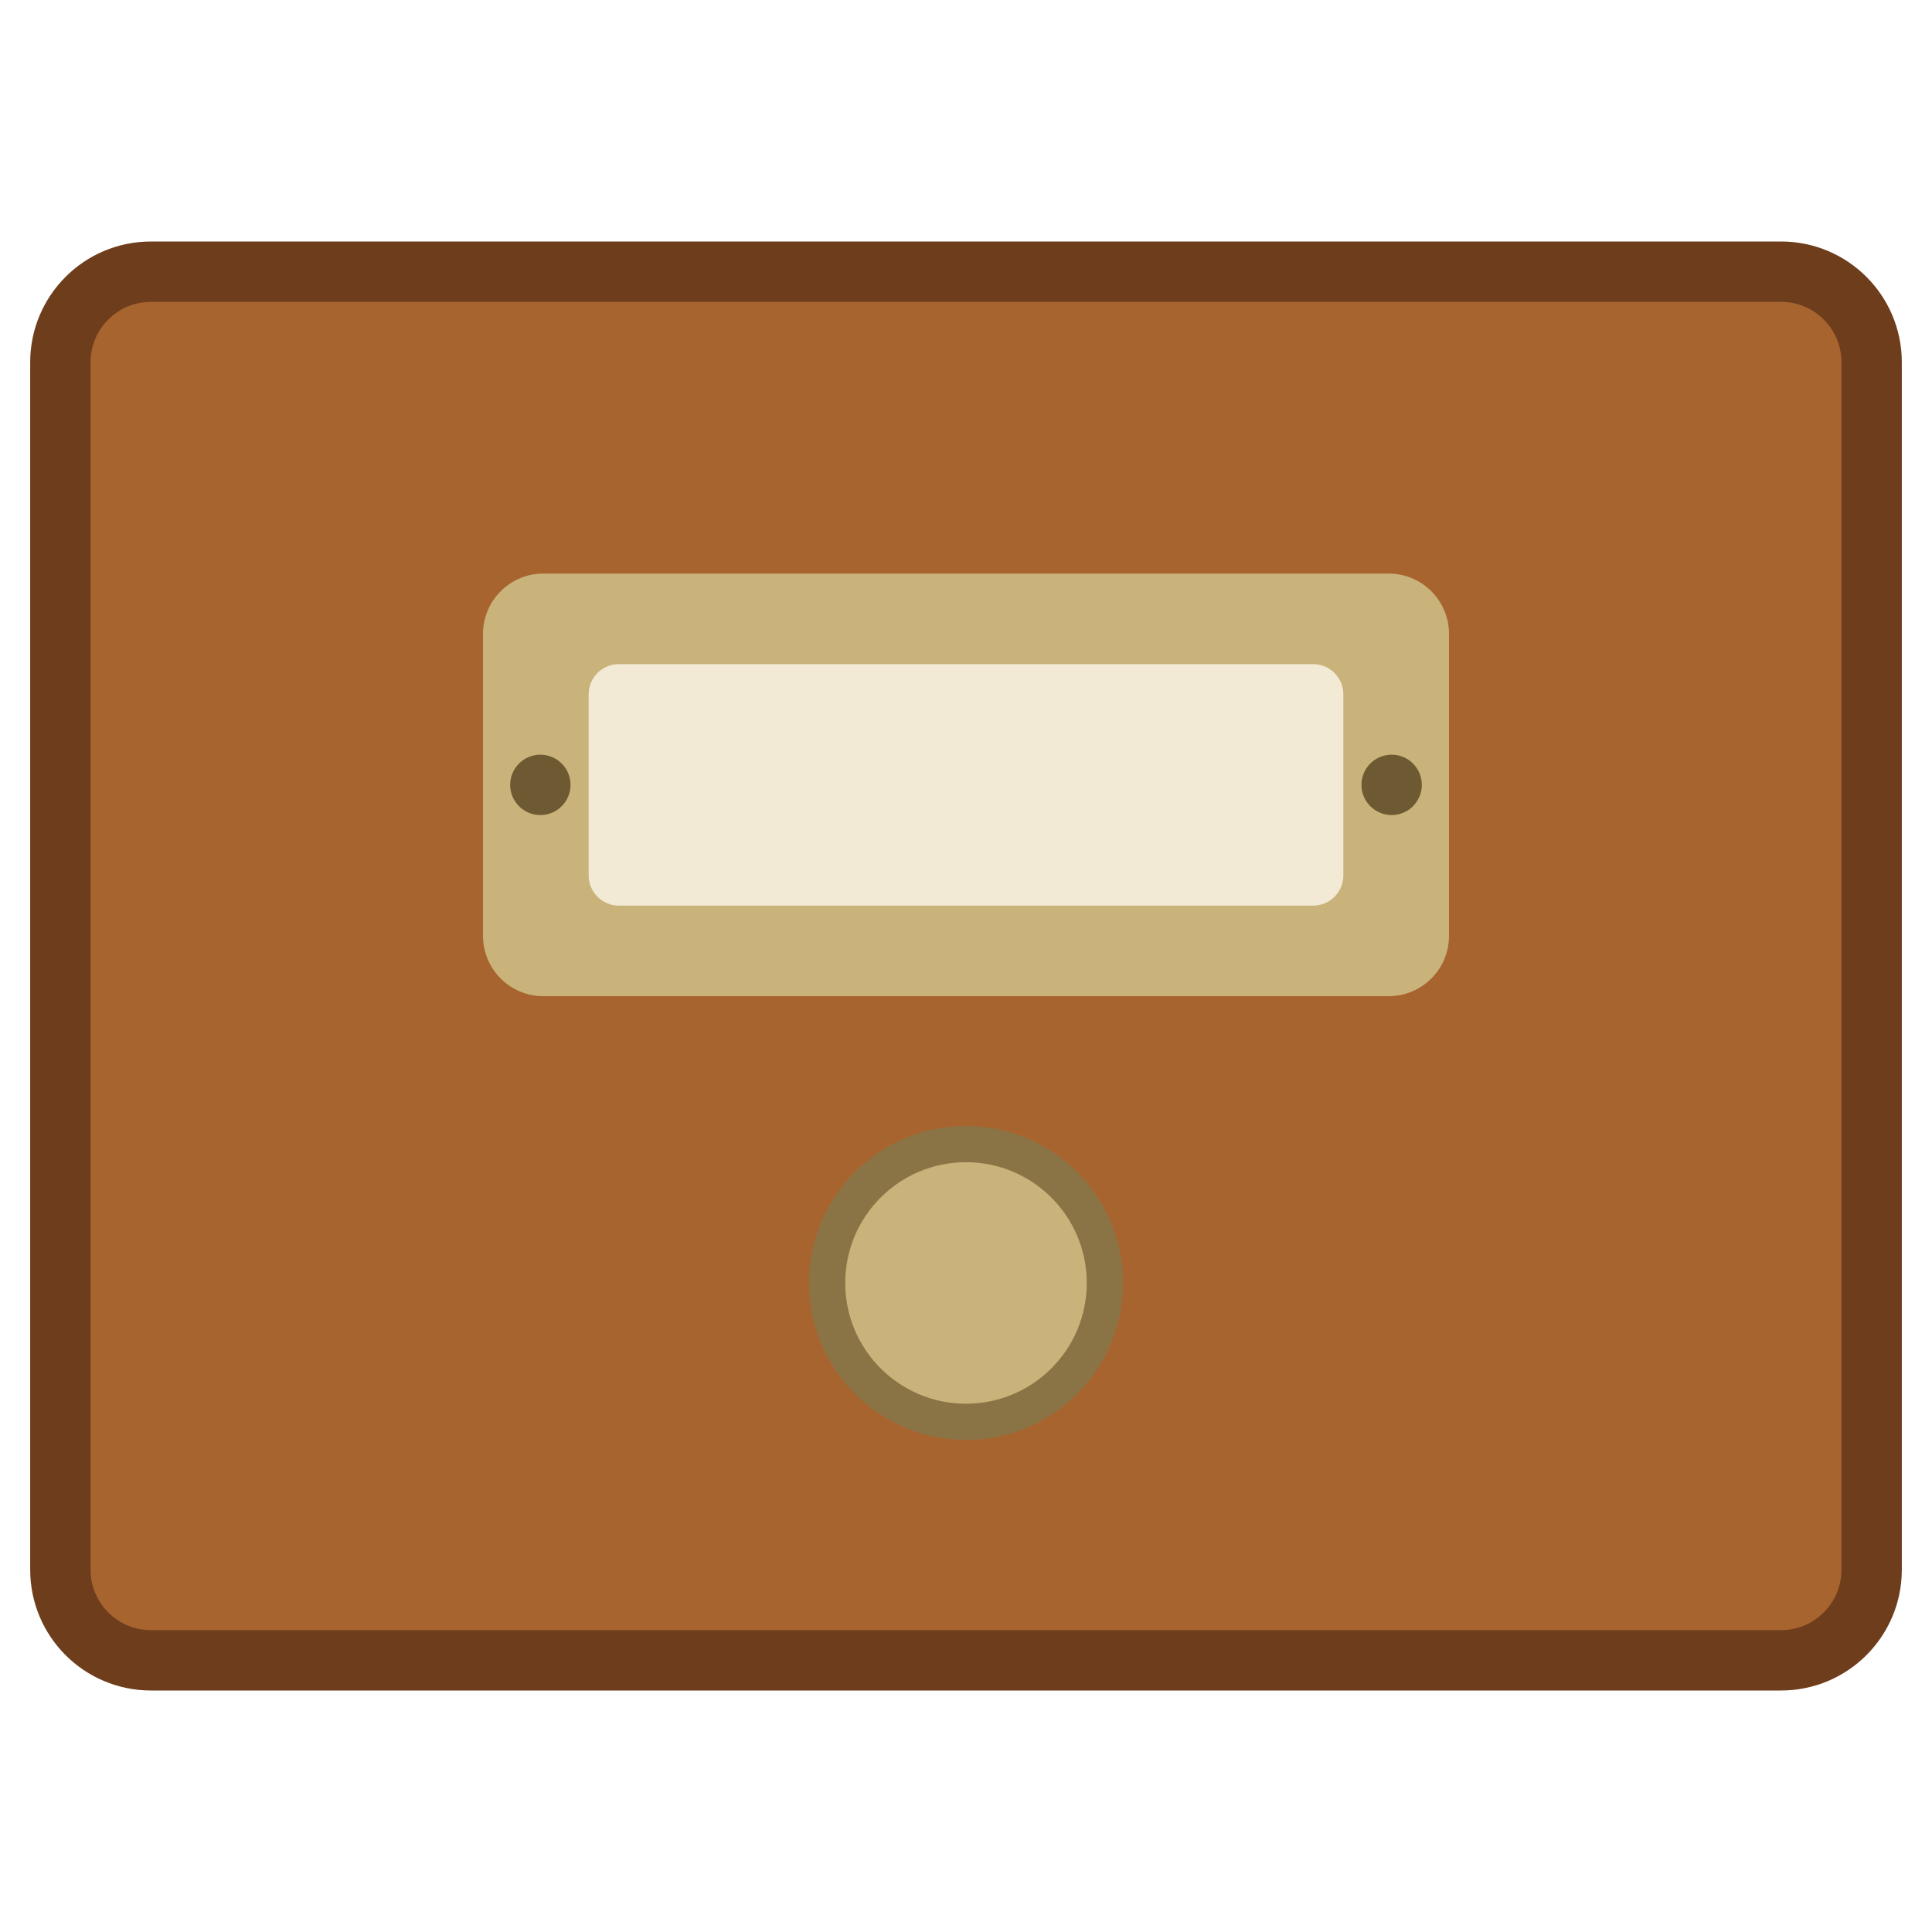
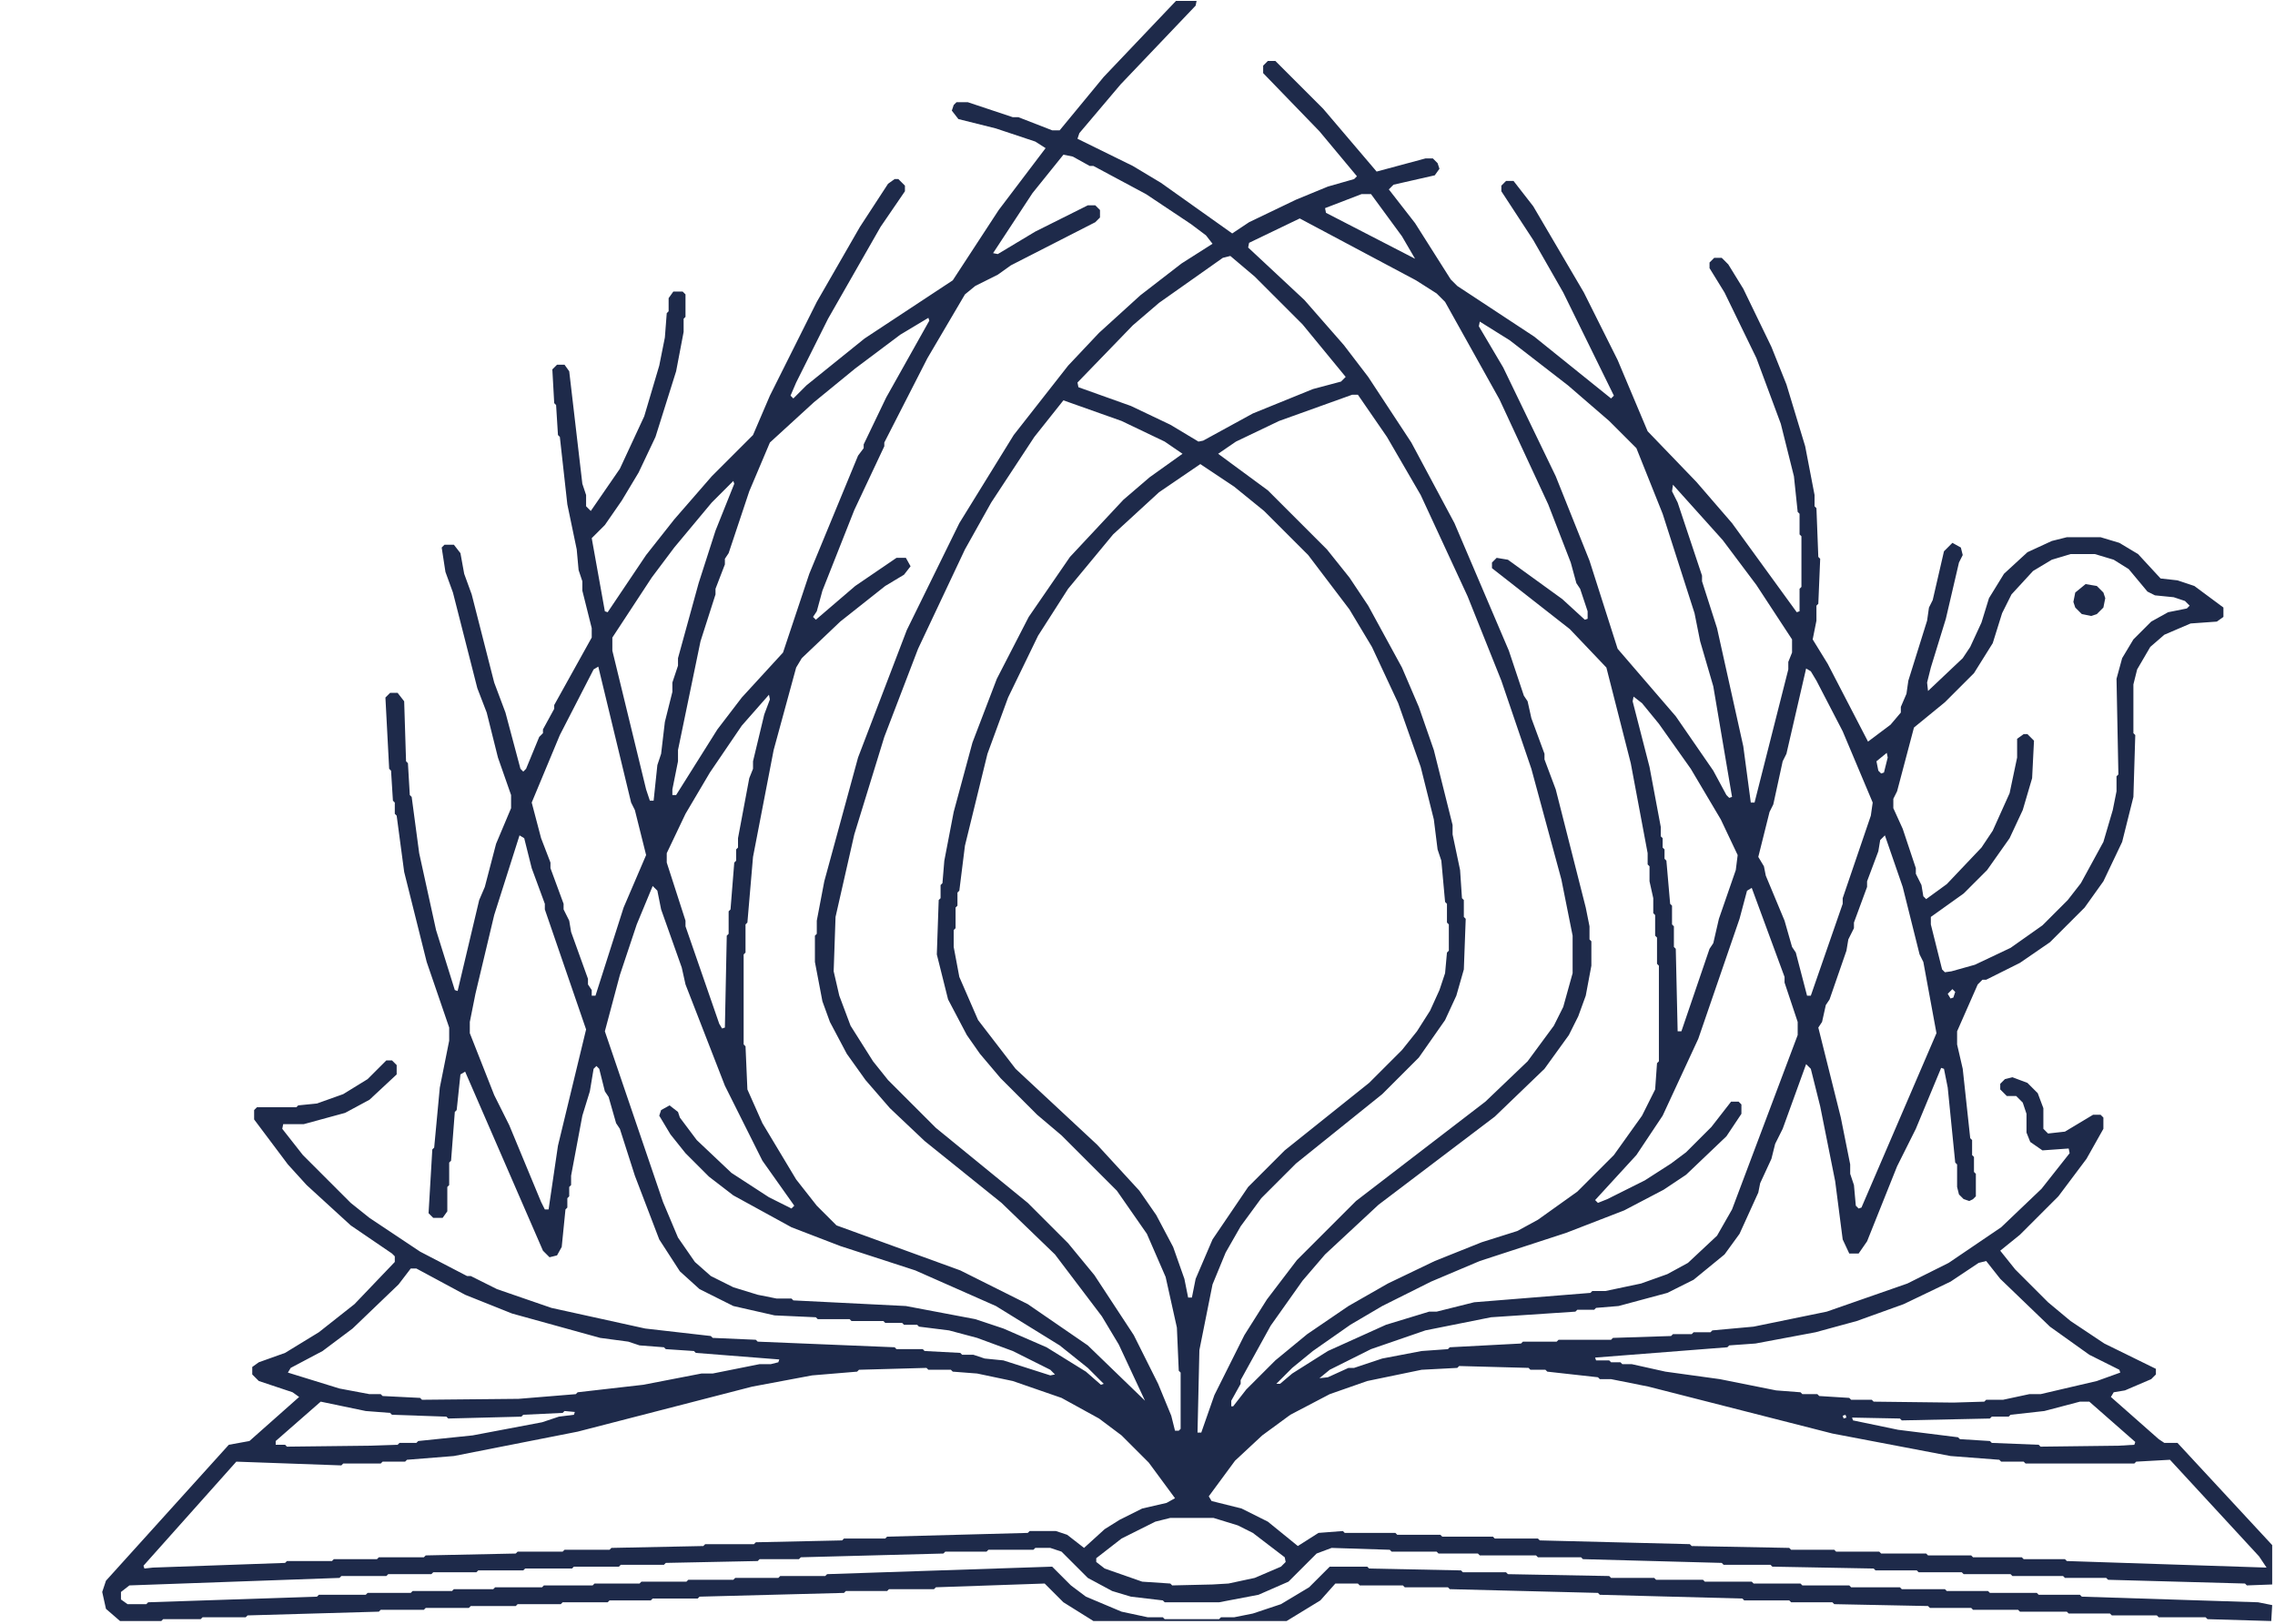
- <svg xmlns="http://www.w3.org/2000/svg" viewBox="0 0 64 64" role="img" aria-label="A card-catalog drawer front">
-   <rect x="2" y="9" width="60" height="46" rx="3" fill="#a8642f" />
-   <rect x="2" y="9" width="60" height="46" rx="3" fill="none" stroke="#6e3d1c" stroke-width="2" />
-   <rect x="16" y="19" width="32" height="14" rx="2" fill="#c9b37a" />
-   <rect x="19.5" y="22" width="25" height="8" rx="1" fill="#f3ead6" />
-   <circle cx="17.9" cy="26" r="1" fill="#6e5a32" />
-   <circle cx="46.1" cy="26" r="1" fill="#6e5a32" />
-   <circle cx="32" cy="42.5" r="4.6" fill="#c9b37a" />
-   <circle cx="32" cy="42.5" r="4.6" fill="none" stroke="#8a7445" stroke-width="1.2" />
+ <svg xmlns="http://www.w3.org/2000/svg" viewBox="0 0 1213 866" role="img" aria-label="Bowerbird: a bower of sticks rising from an open book, with a small bird">
+   <path d="M1211.00,864.50L1177.00,863.50L1176.00,862.50L1151.00,862.50L1150.00,861.50L1126.00,861.50L1125.00,860.50L1103.00,860.50L1102.00,859.50L1077.00,859.50L1076.00,858.50L1052.00,858.50L1051.00,857.50L1029.00,857.50L1028.00,856.50L978.00,855.50L977.00,854.50L955.00,854.50L954.00,853.50L930.00,853.50L929.00,852.50L853.00,850.50L852.00,849.50L773.00,847.50L772.00,846.50L749.00,846.50L748.00,845.50L725.00,845.50L724.00,844.50L712.00,844.50L704.00,853.50L686.00,864.50L583.00,864.50L567.00,854.50L557.00,844.50L499.00,846.50L498.00,847.50L474.00,847.50L473.00,848.50L451.00,848.50L450.00,849.50L373.00,851.50L372.00,852.50L348.00,852.50L347.00,853.50L325.00,853.50L324.00,854.50L300.00,854.50L299.00,855.50L276.00,855.50L275.00,856.50L251.00,856.50L250.00,857.50L227.00,857.50L226.00,858.50L203.00,858.50L202.00,859.50L132.00,861.50L131.00,862.50L108.00,862.50L107.00,863.50L87.00,863.50L86.00,864.50L64.00,864.50L56.50,858.00L54.50,849.00L56.50,843.00L122.00,770.50L133.00,768.50L159.50,745.00L156.00,742.50L138.00,736.50L134.50,733.00L134.50,729.00L138.00,726.50L152.00,721.50L170.00,710.50L189.00,695.50L210.50,673.00L210.50,670.00L209.00,668.50L187.00,653.50L163.50,632.00L153.50,621.00L135.50,597.00L135.50,592.00L137.00,590.50L158.00,590.50L159.00,589.50L169.00,588.50L183.00,583.50L196.00,575.50L206.00,565.50L209.00,565.50L211.50,568.00L211.50,573.00L197.00,586.50L184.00,593.50L162.00,599.50L151.00,599.50L150.50,602.00L161.50,616.00L187.00,641.50L197.00,649.50L224.00,667.50L249.00,680.50L251.00,680.50L265.00,687.50L294.00,697.50L344.00,708.50L379.00,712.50L380.00,713.50L403.00,714.50L404.00,715.50L477.00,718.50L478.00,719.50L492.00,719.50L493.00,720.50L512.00,721.50L513.00,722.50L519.00,722.50L525.00,724.50L535.00,725.50L560.00,733.50L562.50,733.00L560.00,730.50L540.00,720.50L521.00,713.50L506.00,709.50L490.00,707.50L489.00,706.50L482.00,706.50L481.00,705.50L472.00,705.50L471.00,704.50L454.00,704.50L453.00,703.50L436.00,703.50L435.00,702.50L413.00,701.50L391.00,696.50L373.00,687.50L362.50,678.00L351.50,661.00L338.50,627.00L330.50,602.00L328.50,599.00L324.50,585.00L322.50,582.00L319.50,570.00L318.00,568.50L316.50,570.00L314.50,582.00L310.50,595.00L304.50,627.00L304.50,632.00L303.50,633.00L303.50,638.00L302.50,639.00L302.50,644.00L301.50,645.00L299.50,665.00L297.00,669.50L293.00,670.50L289.50,667.00L248.00,571.50L245.50,573.00L243.50,592.00L242.50,593.00L240.50,619.00L239.50,620.00L239.50,632.00L238.50,633.00L238.50,646.00L236.00,649.50L231.00,649.50L228.50,647.00L230.50,613.00L231.50,612.00L234.50,580.00L239.50,555.00L239.50,548.00L227.50,513.00L215.50,465.00L211.50,435.00L210.50,434.00L210.50,428.00L209.50,427.00L208.50,411.00L207.50,410.00L205.50,372.00L208.00,369.50L212.00,369.50L215.50,374.00L216.50,406.00L217.50,407.00L218.50,424.00L219.50,425.00L223.50,455.00L232.50,496.00L242.50,528.00L244.00,528.50L255.50,480.00L258.50,473.00L264.50,450.00L272.50,431.00L272.50,424.00L265.50,404.00L259.50,380.00L254.50,367.00L241.50,316.00L237.50,305.00L235.50,292.00L237.00,290.50L242.00,290.50L245.50,295.00L247.50,306.00L251.50,317.00L263.50,364.00L269.50,380.00L277.50,410.00L279.00,411.50L280.50,410.00L287.50,393.00L289.50,391.00L289.50,389.00L295.50,378.00L295.50,376.00L315.50,340.00L315.50,335.00L310.50,315.00L310.50,310.00L308.50,304.00L307.50,293.00L302.50,269.00L298.50,233.00L297.50,232.00L296.50,216.00L295.50,215.00L294.50,197.00L297.00,194.50L301.00,194.50L303.50,198.00L310.50,258.00L312.50,264.00L312.50,270.00L315.00,272.50L330.50,250.00L343.50,222.00L351.50,195.00L354.50,180.00L355.50,167.00L356.50,166.00L356.50,159.00L359.00,155.50L364.00,155.50L365.50,157.00L365.50,169.00L364.50,170.00L364.50,177.00L360.50,198.00L349.50,233.00L340.50,252.00L331.50,267.00L322.50,280.00L315.50,287.00L322.50,326.00L324.00,326.50L344.50,296.00L359.50,277.00L379.50,254.00L401.50,232.00L410.50,211.00L435.50,161.00L458.50,121.00L473.50,98.00L477.00,95.50L479.00,95.50L482.50,99.00L482.50,102.00L469.50,121.00L441.50,170.00L424.50,204.00L421.50,211.00L423.00,212.50L430.00,205.50L461.00,180.50L508.00,149.50L532.50,112.00L557.50,79.00L552.00,75.50L531.00,68.50L511.00,63.50L507.50,59.00L508.50,56.00L510.00,54.50L516.00,54.50L540.00,62.50L543.00,62.50L561.00,69.50L565.00,69.50L588.50,41.00L627.00,0.50L638.00,0.50L637.50,3.00L597.50,45.00L575.50,71.00L574.50,74.00L604.00,88.50L619.00,97.50L657.00,124.50L666.00,118.50L691.00,106.50L708.00,99.50L722.00,95.50L723.50,94.00L703.50,70.00L673.50,39.00L673.50,35.00L676.00,32.50L680.00,32.50L705.50,58.00L734.00,91.50L760.00,84.50L764.00,84.50L766.50,87.00L767.50,90.00L765.00,93.50L743.00,98.50L740.50,101.00L754.50,119.00L773.50,149.00L777.00,152.50L818.00,179.50L859.00,212.50L860.50,211.00L833.50,156.00L817.50,128.00L800.50,102.00L800.50,99.00L803.00,96.50L807.00,96.50L817.50,110.00L844.50,156.00L862.50,192.00L878.50,230.00L904.50,257.00L923.50,279.00L958.00,326.50L959.50,326.00L959.50,314.00L960.50,313.00L960.50,286.00L959.50,285.00L959.50,274.00L958.50,273.00L956.50,254.00L949.50,226.00L936.50,191.00L919.50,156.00L911.50,143.00L911.50,140.00L914.00,137.50L918.00,137.50L921.50,141.00L929.50,154.00L944.50,185.00L952.50,205.00L962.50,238.00L967.50,264.00L967.50,270.00L968.50,271.00L969.50,297.00L970.50,298.00L969.50,322.00L968.50,323.00L968.50,331.00L966.50,341.00L974.50,354.00L996.00,395.50L1008.00,386.50L1013.50,380.00L1013.50,377.00L1016.50,370.00L1017.50,363.00L1027.50,331.00L1028.50,324.00L1030.50,320.00L1036.50,294.00L1041.00,289.50L1045.50,292.00L1046.50,296.00L1044.50,300.00L1037.50,330.00L1029.50,356.00L1027.50,364.00L1028.00,368.50L1046.50,351.00L1050.50,345.00L1056.50,332.00L1060.50,319.00L1068.50,306.00L1081.00,294.50L1094.00,288.50L1102.00,286.50L1120.00,286.50L1130.00,289.50L1140.00,295.50L1152.00,308.50L1161.00,309.50L1170.00,312.50L1185.50,324.00L1185.50,329.00L1182.00,331.50L1168.00,332.50L1154.00,338.50L1146.50,345.00L1139.50,357.00L1137.50,365.00L1137.50,391.00L1138.50,392.00L1137.50,425.00L1131.50,449.00L1121.50,470.00L1111.50,484.00L1093.00,502.50L1077.00,513.50L1059.00,522.50L1057.00,522.50L1054.50,525.00L1043.50,550.00L1043.50,557.00L1046.50,570.00L1050.50,607.00L1051.50,608.00L1051.50,616.00L1052.50,617.00L1052.50,625.00L1053.50,626.00L1053.50,638.00L1052.00,639.50L1050.00,640.50L1047.00,639.50L1044.50,637.00L1043.50,633.00L1043.50,621.00L1042.50,620.00L1038.50,580.00L1036.50,570.00L1035.00,569.50L1021.50,602.00L1011.50,622.00L995.50,662.00L991.00,668.50L986.00,668.50L982.50,661.00L978.50,630.00L970.50,590.00L965.50,570.00L963.00,567.50L950.50,602.00L946.50,610.00L944.50,618.00L938.50,631.00L937.50,636.00L927.50,658.00L919.50,669.00L903.00,682.50L889.00,689.50L863.00,696.50L851.00,697.50L850.00,698.50L841.00,698.50L840.00,699.50L795.00,702.50L760.00,709.50L731.00,719.50L709.00,730.50L703.50,735.00L708.00,734.50L719.00,729.50L722.00,729.50L737.00,724.50L758.00,720.50L772.00,719.50L773.00,718.50L811.00,716.50L812.00,715.50L830.00,715.50L831.00,714.50L859.00,714.50L860.00,713.50L891.00,712.50L892.00,711.50L902.00,711.50L903.00,710.50L912.00,710.50L913.00,709.50L935.00,707.50L974.00,699.50L1017.00,684.50L1039.00,673.50L1067.00,654.50L1088.50,634.00L1103.50,615.00L1103.00,612.50L1089.00,613.50L1082.50,609.00L1080.50,604.00L1080.50,594.00L1078.50,588.00L1075.00,584.50L1070.00,584.50L1066.50,581.00L1066.50,578.00L1069.00,575.50L1073.00,574.50L1081.00,577.50L1086.50,583.00L1089.50,591.00L1089.50,602.00L1092.00,604.50L1101.00,603.50L1116.00,594.50L1120.00,594.50L1121.50,596.00L1121.50,602.00L1112.50,618.00L1097.50,638.00L1077.00,658.50L1066.50,667.00L1074.50,677.00L1092.00,694.50L1104.00,704.50L1122.00,716.50L1149.50,730.00L1149.50,733.00L1147.00,735.50L1133.00,741.50L1127.00,742.50L1125.50,745.00L1151.00,767.50L1154.00,769.50L1161.00,769.50L1211.50,824.00L1211.50,845.00L1198.00,845.50L1197.00,844.50L1124.00,842.50L1123.00,841.50L1101.00,841.50L1100.00,840.50L1073.00,840.50L1072.00,839.50L1047.00,839.50L1046.00,838.50L1023.00,838.50L1022.00,837.50L1000.00,837.50L999.00,836.50L945.00,835.50L944.00,834.50L919.00,834.50L918.00,833.50L844.00,831.50L843.00,830.50L820.00,830.50L819.00,829.50L789.00,829.50L788.00,828.50L767.00,828.50L766.00,827.50L742.00,827.50L741.00,826.50L710.00,825.50L702.00,828.50L687.00,843.50L671.00,850.50L650.00,854.50L621.00,854.50L620.00,853.50L603.00,851.50L593.00,848.50L580.00,841.50L566.00,827.50L560.00,825.50L552.00,825.50L551.00,826.50L527.00,826.50L526.00,827.50L504.00,827.50L503.00,828.50L427.00,830.50L426.00,831.50L405.00,831.50L404.00,832.50L355.00,833.50L354.00,834.50L331.00,834.50L330.00,835.50L306.00,835.50L305.00,836.50L280.00,836.50L279.00,837.50L255.00,837.50L254.00,838.50L231.00,838.50L230.00,839.50L207.00,839.50L206.00,840.50L182.00,840.50L181.00,841.50L69.00,845.50L64.50,849.00L64.50,853.00L68.00,855.50L78.00,855.50L79.00,854.50L169.00,851.50L170.00,850.50L195.00,850.50L196.00,849.50L219.00,849.50L220.00,848.50L241.00,848.50L242.00,847.50L263.00,847.50L264.00,846.50L289.00,846.50L290.00,845.50L316.00,845.50L317.00,844.50L341.00,844.50L342.00,843.50L366.00,843.50L367.00,842.50L391.00,842.50L392.00,841.50L415.00,841.50L416.00,840.50L440.00,840.50L441.00,839.50L561.00,835.50L571.00,845.50L579.00,851.50L598.00,859.50L612.00,862.50L620.00,862.50L621.00,863.50L650.00,863.50L651.00,862.50L658.00,862.50L668.00,860.50L683.00,855.50L698.00,846.50L709.00,835.50L729.00,835.50L730.00,836.50L779.00,837.50L780.00,838.50L803.00,838.50L804.00,839.50L858.00,840.50L859.00,841.50L882.00,841.50L883.00,842.50L908.00,842.50L909.00,843.50L934.00,843.50L935.00,844.50L960.00,844.50L961.00,845.50L986.00,845.50L987.00,846.50L1013.00,846.50L1014.00,847.50L1037.00,847.50L1038.00,848.50L1060.00,848.50L1061.00,849.50L1086.00,849.50L1087.00,850.50L1109.00,850.50L1110.00,851.50L1204.00,854.50L1211.50,856.00L1211.00,864.50ZM610.50,747.00L596.50,717.00L587.50,702.00L562.50,669.00L534.00,641.50L493.00,608.50L474.50,591.00L461.50,576.00L451.50,562.00L442.50,545.00L438.50,534.00L434.50,513.00L434.50,499.00L435.50,498.00L435.50,491.00L439.50,470.00L457.50,404.00L483.50,336.00L511.50,279.00L540.50,232.00L569.50,195.00L586.00,177.50L608.00,157.50L630.00,140.50L646.50,130.00L643.00,125.50L635.00,119.50L611.00,103.50L583.00,88.50L581.00,88.50L572.00,83.50L567.00,82.50L550.50,103.00L529.50,135.00L532.00,135.50L552.00,123.50L580.00,109.50L584.00,109.50L586.50,112.00L586.50,116.00L584.00,118.50L539.00,141.50L532.00,146.50L520.00,152.50L514.50,157.00L494.50,191.00L471.50,236.00L471.50,238.00L455.50,272.00L438.50,315.00L435.50,326.00L433.50,329.00L435.00,330.50L456.00,312.50L478.00,297.50L483.00,297.50L485.50,302.00L482.00,306.50L472.00,312.50L448.00,331.50L427.50,351.00L424.50,356.00L412.50,400.00L401.50,457.00L398.50,492.00L397.50,493.00L397.50,508.00L396.50,509.00L396.50,557.00L397.50,558.00L398.50,581.00L406.50,599.00L424.50,629.00L435.50,643.00L446.00,653.50L512.00,677.50L548.00,695.50L580.00,717.50L610.50,747.00ZM754.50,138.00L747.50,126.00L731.00,103.50L726.00,103.50L706.50,111.00L707.00,113.50L754.50,138.00ZM657.50,750.00L664.50,741.00L680.00,725.50L697.00,711.50L719.00,696.50L740.00,684.50L765.00,672.50L790.00,662.50L809.00,656.50L820.00,650.50L841.00,635.50L860.50,616.00L875.50,595.00L882.50,581.00L883.50,567.00L884.50,566.00L884.50,515.00L883.50,514.00L883.50,500.00L882.50,499.00L882.50,488.00L881.50,487.00L881.50,479.00L879.50,470.00L879.50,462.00L878.50,461.00L878.50,455.00L869.50,407.00L856.50,356.00L837.00,335.50L795.50,303.00L795.50,300.00L798.00,297.50L804.00,298.50L833.00,319.50L845.00,330.50L846.50,330.00L846.50,326.00L842.50,314.00L840.50,311.00L837.50,300.00L825.50,269.00L799.50,213.00L770.50,161.00L766.00,156.50L755.00,149.50L693.00,116.50L666.00,129.50L665.50,132.00L695.50,160.00L716.50,184.00L729.50,201.00L752.50,236.00L775.50,279.00L804.50,347.00L812.50,371.00L814.50,374.00L816.50,383.00L823.50,402.00L823.50,405.00L829.50,421.00L845.50,484.00L847.50,494.00L847.50,501.00L848.50,502.00L848.50,515.00L845.50,531.00L841.50,542.00L836.50,552.00L823.50,570.00L797.00,595.50L735.00,642.50L706.50,669.00L694.50,683.00L677.50,707.00L661.50,736.00L661.50,738.00L656.50,747.00L656.50,750.00L657.50,750.00ZM641.50,235.00L668.00,220.50L700.00,207.50L715.00,203.50L717.50,201.00L694.50,173.00L669.00,147.50L656.00,136.50L652.00,137.50L618.00,161.50L604.00,173.50L574.50,204.00L575.00,206.50L603.00,216.50L624.00,226.50L639.00,235.50L641.50,235.00ZM360.50,424.00L382.50,389.00L395.50,372.00L417.50,348.00L431.50,306.00L457.50,243.00L460.50,239.00L460.50,237.00L472.50,212.00L495.50,171.00L495.00,169.50L480.00,178.50L456.00,196.50L434.00,214.50L410.50,236.00L399.50,262.00L388.50,295.00L386.50,298.00L386.50,301.00L381.50,314.00L381.50,317.00L373.50,342.00L361.50,400.00L361.50,406.00L358.50,421.00L358.50,424.00L360.50,424.00ZM923.50,425.00L913.50,366.00L906.50,342.00L903.50,327.00L886.50,274.00L872.50,239.00L858.00,224.50L836.00,205.50L805.00,181.50L789.00,171.50L788.50,174.00L801.50,196.00L829.50,254.00L847.50,299.00L862.50,346.00L893.50,382.00L913.50,411.00L920.50,424.00L922.00,425.50L923.50,425.00ZM640.50,764.00L647.50,744.00L663.50,712.00L675.50,693.00L691.50,672.00L723.00,640.50L792.00,587.50L814.50,566.00L828.50,547.00L833.50,537.00L838.50,519.00L838.50,499.00L832.50,469.00L816.50,410.00L800.50,363.00L782.50,318.00L757.50,264.00L739.50,233.00L724.00,210.50L721.00,210.50L682.00,224.50L659.00,235.50L649.50,242.00L676.00,261.50L707.50,293.00L719.50,308.00L729.50,323.00L747.50,356.00L756.50,377.00L764.50,400.00L774.50,440.00L774.50,445.00L778.50,464.00L779.50,479.00L780.50,480.00L780.50,489.00L781.50,490.00L780.50,517.00L776.50,531.00L770.50,544.00L756.50,564.00L737.00,583.50L691.00,620.50L672.50,639.00L661.50,654.00L653.50,668.00L646.50,685.00L639.50,720.00L638.50,764.00L640.50,764.00ZM628.50,763.00L629.50,762.00L629.50,732.00L628.50,731.00L627.50,708.00L621.50,681.00L611.50,658.00L595.50,635.00L566.00,605.50L553.00,594.50L533.50,575.00L522.50,562.00L515.50,552.00L505.50,533.00L499.50,509.00L500.50,480.00L501.50,479.00L501.50,472.00L502.50,471.00L503.50,459.00L508.50,433.00L518.50,396.00L531.50,362.00L548.50,329.00L570.50,297.00L599.00,266.50L613.00,254.50L630.50,242.00L621.00,235.50L598.00,224.50L567.00,213.50L551.50,233.00L528.50,268.00L514.50,293.00L489.50,346.00L471.50,393.00L455.50,445.00L445.50,489.00L444.50,518.00L447.50,531.00L453.50,547.00L465.50,566.00L473.50,576.00L499.00,601.50L548.00,641.50L569.50,663.00L583.50,680.00L604.50,712.00L617.50,738.00L624.50,755.00L626.50,763.00L628.50,763.00ZM635.50,692.00L637.50,682.00L646.50,661.00L665.50,633.00L685.00,613.50L730.00,577.50L747.50,560.00L755.50,550.00L762.50,539.00L767.50,528.00L770.50,519.00L771.50,508.00L772.50,507.00L772.50,493.00L771.50,492.00L771.50,482.00L770.50,481.00L768.50,459.00L766.50,453.00L764.50,437.00L757.50,409.00L745.50,375.00L731.50,345.00L719.50,325.00L697.50,296.00L674.00,272.50L658.00,259.50L640.00,247.50L618.00,262.50L593.50,285.00L569.50,314.00L553.50,339.00L537.50,372.00L526.50,402.00L514.50,451.00L511.50,475.00L510.50,476.00L510.50,483.00L509.50,484.00L509.50,495.00L508.50,496.00L508.50,505.00L511.50,521.00L521.50,544.00L541.50,570.00L585.00,610.50L607.50,635.00L616.50,648.00L625.50,665.00L631.50,682.00L633.50,692.00L635.50,692.00ZM348.50,427.00L350.50,408.00L352.50,402.00L354.50,385.00L358.50,369.00L358.50,364.00L361.50,355.00L361.50,351.00L372.50,311.00L381.50,283.00L391.50,258.00L391.00,256.50L379.50,268.00L359.50,292.00L347.50,308.00L326.50,340.00L326.50,347.00L344.50,421.00L346.50,427.00L348.50,427.00ZM935.50,428.00L953.50,357.00L953.50,353.00L955.50,348.00L955.50,341.00L936.50,312.00L918.50,288.00L892.00,258.50L891.50,262.00L894.50,268.00L907.50,307.00L907.50,310.00L915.50,335.00L929.50,398.00L933.50,428.00L935.50,428.00ZM1040.50,518.00L1053.00,514.50L1072.00,505.50L1089.00,493.50L1102.50,480.00L1109.50,471.00L1121.50,449.00L1126.50,432.00L1128.50,422.00L1128.50,414.00L1129.50,413.00L1128.50,362.00L1131.50,351.00L1137.50,341.00L1147.00,331.50L1156.00,326.50L1166.00,324.50L1167.50,323.00L1165.00,320.50L1159.00,318.50L1149.00,317.50L1145.00,315.50L1135.00,303.50L1127.00,298.50L1117.00,295.50L1104.00,295.50L1094.00,298.50L1084.00,304.50L1072.50,317.00L1067.50,327.00L1062.50,343.00L1052.50,359.00L1037.00,374.50L1020.50,388.00L1011.50,422.00L1009.50,426.00L1009.50,431.00L1014.50,442.00L1021.50,463.00L1021.50,466.00L1024.50,472.00L1025.50,478.00L1027.00,479.50L1038.00,471.50L1056.50,452.00L1062.50,443.00L1071.50,423.00L1075.50,404.00L1075.50,394.00L1079.00,391.50L1081.00,391.50L1084.50,395.00L1083.50,415.00L1078.50,432.00L1071.50,447.00L1059.50,464.00L1047.00,476.50L1029.50,489.00L1029.50,493.00L1035.50,517.00L1037.00,518.50L1040.50,518.00ZM1115.00,328.50L1110.00,327.50L1106.50,324.00L1105.50,321.00L1106.50,316.00L1112.00,311.50L1118.00,312.50L1121.50,316.00L1122.50,319.00L1121.50,324.00L1118.00,327.50L1115.00,328.50ZM317.50,531.00L332.50,484.00L344.50,456.00L338.50,432.00L336.50,428.00L319.00,355.50L316.50,357.00L298.50,392.00L283.50,428.00L288.50,447.00L293.50,460.00L293.50,463.00L300.50,482.00L300.50,485.00L303.50,491.00L304.50,497.00L313.50,522.00L313.50,525.00L315.50,528.00L315.50,531.00L317.50,531.00ZM965.50,531.00L982.50,482.00L982.50,479.00L997.50,435.00L998.50,428.00L982.50,390.00L968.50,363.00L965.50,358.00L963.00,356.50L952.50,402.00L950.50,406.00L945.50,429.00L943.50,433.00L937.50,457.00L940.50,462.00L941.50,467.00L951.50,491.00L955.50,505.00L957.50,508.00L963.50,531.00L965.50,531.00ZM386.50,548.00L387.50,499.00L388.50,498.00L388.50,486.00L389.50,485.00L391.50,460.00L392.50,459.00L392.50,453.00L393.50,452.00L393.50,447.00L399.50,415.00L401.50,410.00L401.50,406.00L407.50,381.00L410.50,373.00L410.00,370.50L395.50,387.00L378.50,412.00L365.50,434.00L355.50,455.00L355.50,460.00L365.50,491.00L365.50,494.00L383.50,546.00L385.00,548.50L386.50,548.00ZM896.50,550.00L911.50,506.00L913.50,503.00L916.50,490.00L925.50,464.00L926.50,456.00L917.50,437.00L901.50,410.00L884.50,386.00L875.50,375.00L871.00,371.50L870.50,374.00L879.50,409.00L885.50,441.00L885.50,446.00L886.50,447.00L886.50,452.00L887.50,453.00L887.50,458.00L888.50,459.00L890.50,482.00L891.50,483.00L891.50,493.00L892.50,494.00L892.50,505.00L893.50,506.00L894.50,550.00L896.50,550.00ZM1004.50,412.00L1006.50,404.00L1006.00,401.50L1000.50,406.00L1001.50,411.00L1003.00,412.50L1004.50,412.00ZM292.50,645.00L297.50,611.00L312.50,549.00L290.50,485.00L290.50,482.00L283.50,463.00L279.50,447.00L277.00,445.50L263.50,488.00L253.50,530.00L250.50,545.00L250.50,551.00L263.50,584.00L271.50,600.00L288.50,641.00L290.50,645.00L292.50,645.00ZM992.50,644.00L1032.50,551.00L1025.50,513.00L1023.50,509.00L1014.50,473.00L1005.00,445.50L1002.50,448.00L1001.50,454.00L995.50,470.00L995.50,473.00L988.50,492.00L988.50,495.00L985.50,501.00L984.50,507.00L975.50,533.00L973.50,536.00L971.50,545.00L969.50,548.00L981.50,596.00L986.50,621.00L986.50,626.00L988.50,632.00L989.50,643.00L991.00,644.50L992.50,644.00ZM588.50,738.00L580.00,729.50L565.00,717.50L531.00,696.50L488.00,677.50L448.00,664.50L422.00,654.50L391.00,637.50L378.00,627.50L365.50,615.00L357.50,605.00L351.50,595.00L352.50,592.00L357.00,589.50L361.50,593.00L362.50,596.00L371.50,608.00L390.00,625.50L410.00,638.50L422.00,644.50L423.50,643.00L406.50,619.00L386.50,579.00L365.50,525.00L363.50,516.00L352.50,485.00L350.50,475.00L348.00,472.50L339.50,493.00L330.50,520.00L322.50,550.00L353.50,641.00L361.50,660.00L370.50,673.00L379.00,680.50L391.00,686.50L404.00,690.50L414.00,692.50L422.00,692.50L423.00,693.50L483.00,696.50L520.00,703.50L535.00,708.50L558.00,718.50L579.00,731.50L587.00,738.50L588.50,738.00ZM682.50,738.00L689.00,732.50L708.00,720.50L739.00,706.50L762.00,699.50L766.00,699.50L786.00,694.50L848.00,689.50L849.00,688.50L856.00,688.50L875.00,684.50L889.00,679.50L900.00,673.50L915.50,659.00L923.50,645.00L958.50,552.00L958.50,545.00L951.50,524.00L951.50,521.00L934.00,473.50L931.50,475.00L927.50,490.00L905.50,554.00L886.50,595.00L872.50,616.00L850.50,640.00L852.00,641.50L857.00,639.50L877.00,629.50L891.00,620.50L899.00,614.50L912.50,601.00L923.00,587.50L927.00,587.50L928.50,589.00L928.50,594.00L920.50,606.00L899.00,626.50L887.00,634.50L866.00,645.50L835.00,657.50L789.00,672.50L763.00,683.50L737.00,696.50L720.00,706.50L700.00,720.50L689.00,729.50L680.50,738.00L682.50,738.00ZM1041.50,532.00L1042.50,529.00L1041.00,527.50L1038.50,530.00L1040.00,532.50L1041.50,532.00ZM1041.50,748.00L1058.00,747.50L1059.00,746.50L1068.00,746.50L1082.00,743.50L1088.00,743.50L1118.00,736.50L1130.50,732.00L1130.00,730.50L1114.00,722.50L1093.00,707.50L1066.50,682.00L1059.00,672.50L1055.00,673.50L1040.00,683.50L1015.00,695.50L990.00,704.50L968.00,710.50L936.00,716.50L922.00,717.50L921.00,718.50L850.50,724.00L851.00,725.50L858.00,725.50L859.00,726.50L864.00,726.50L865.00,727.50L870.00,727.50L888.00,731.50L917.00,735.50L947.00,741.50L960.00,742.50L961.00,743.50L969.00,743.50L970.00,744.50L986.00,745.50L987.00,746.50L998.00,746.50L999.00,747.50L1041.50,748.00ZM276.50,746.00L307.00,743.50L308.00,742.50L343.00,738.50L374.00,732.50L380.00,732.50L405.00,727.50L411.00,727.50L415.00,726.50L415.50,725.00L371.00,721.50L370.00,720.50L355.00,719.50L354.00,718.50L341.00,717.50L335.00,715.50L320.00,713.50L273.00,700.50L248.00,690.50L222.00,676.50L219.00,676.50L212.50,685.00L188.00,708.50L172.00,720.50L155.00,729.50L153.50,732.00L181.00,740.50L197.00,743.50L203.00,743.50L204.00,744.50L224.00,745.50L225.00,746.50L276.50,746.00ZM1208.50,836.00L1204.50,830.00L1157.00,778.50L1139.00,779.50L1138.00,780.50L1080.00,780.50L1079.00,779.50L1067.00,779.50L1066.00,778.50L1040.00,776.50L977.00,764.50L879.00,739.50L859.00,735.50L853.00,735.50L852.00,734.50L825.00,731.50L824.00,730.50L816.00,730.50L815.00,729.50L778.00,728.50L777.00,729.50L758.00,730.50L729.00,736.50L709.00,743.50L688.00,754.50L673.00,765.50L658.50,779.00L644.50,798.00L646.00,800.50L662.00,804.50L676.00,811.50L692.00,824.50L703.00,817.50L716.00,816.50L717.00,817.50L744.00,817.50L745.00,818.50L768.00,818.50L769.00,819.50L796.00,819.50L797.00,820.50L820.00,820.50L821.00,821.50L901.00,823.50L902.00,824.50L954.00,825.50L955.00,826.50L978.00,826.50L979.00,827.50L1002.00,827.50L1003.00,828.50L1027.00,828.50L1028.00,829.50L1051.00,829.50L1052.00,830.50L1078.00,830.50L1079.00,831.50L1101.00,831.50L1102.00,832.50L1208.50,836.00ZM81.50,836.00L152.00,833.50L153.00,832.50L177.00,832.50L178.00,831.50L201.00,831.50L202.00,830.50L226.00,830.50L227.00,829.50L275.00,828.50L276.00,827.50L300.00,827.50L301.00,826.50L325.00,826.50L326.00,825.50L375.00,824.50L376.00,823.50L402.00,823.50L403.00,822.50L449.00,821.50L450.00,820.50L472.00,820.50L473.00,819.50L548.00,817.50L549.00,816.50L563.00,816.50L569.00,818.50L578.00,825.50L589.00,815.50L597.00,810.50L609.00,804.50L622.00,801.50L626.50,799.00L612.50,780.00L598.00,765.50L586.00,756.50L566.00,745.50L540.00,736.50L521.00,732.50L508.00,731.50L507.00,730.50L495.00,730.50L494.00,729.50L458.00,730.50L457.00,731.50L433.00,733.50L401.00,739.50L308.00,763.50L242.00,776.50L217.00,778.50L216.00,779.50L204.00,779.50L203.00,780.50L183.00,780.50L182.00,781.50L126.00,779.50L76.50,835.00L77.00,836.50L81.50,836.00ZM196.50,771.00L212.00,770.50L213.00,769.50L222.00,769.50L223.00,768.50L252.00,765.50L289.00,758.50L298.00,755.50L306.00,754.50L306.50,753.00L301.00,752.50L300.00,753.50L279.00,754.50L278.00,755.50L239.00,756.50L238.00,755.50L209.00,754.50L208.00,753.50L195.00,752.50L171.00,747.50L147.00,768.50L147.00,770.50L152.00,770.50L153.00,771.50L196.50,771.00ZM1129.50,771.00L1138.00,770.50L1138.50,769.00L1114.00,747.50L1109.00,747.50L1090.00,752.50L1072.00,754.50L1071.00,755.50L1062.00,755.50L1061.00,756.50L1014.00,757.50L1013.00,756.50L987.50,756.00L988.00,757.50L1012.00,762.50L1044.00,766.50L1045.00,767.50L1061.00,768.50L1062.00,769.50L1087.00,770.50L1088.00,771.50L1129.50,771.00ZM984.50,756.00L984.00,754.50L982.50,755.00L983.00,756.50L984.50,756.00ZM646.50,845.00L655.00,844.50L669.00,841.50L683.00,835.50L685.50,833.00L685.00,830.50L668.00,817.50L660.00,813.50L647.00,809.50L624.00,809.50L616.00,811.50L598.00,820.50L584.50,831.00L584.50,833.00L589.00,836.50L609.00,843.50L624.00,844.50L625.00,845.50L646.50,845.00Z" fill="#1e2a4a" fill-rule="evenodd" />
</svg>
